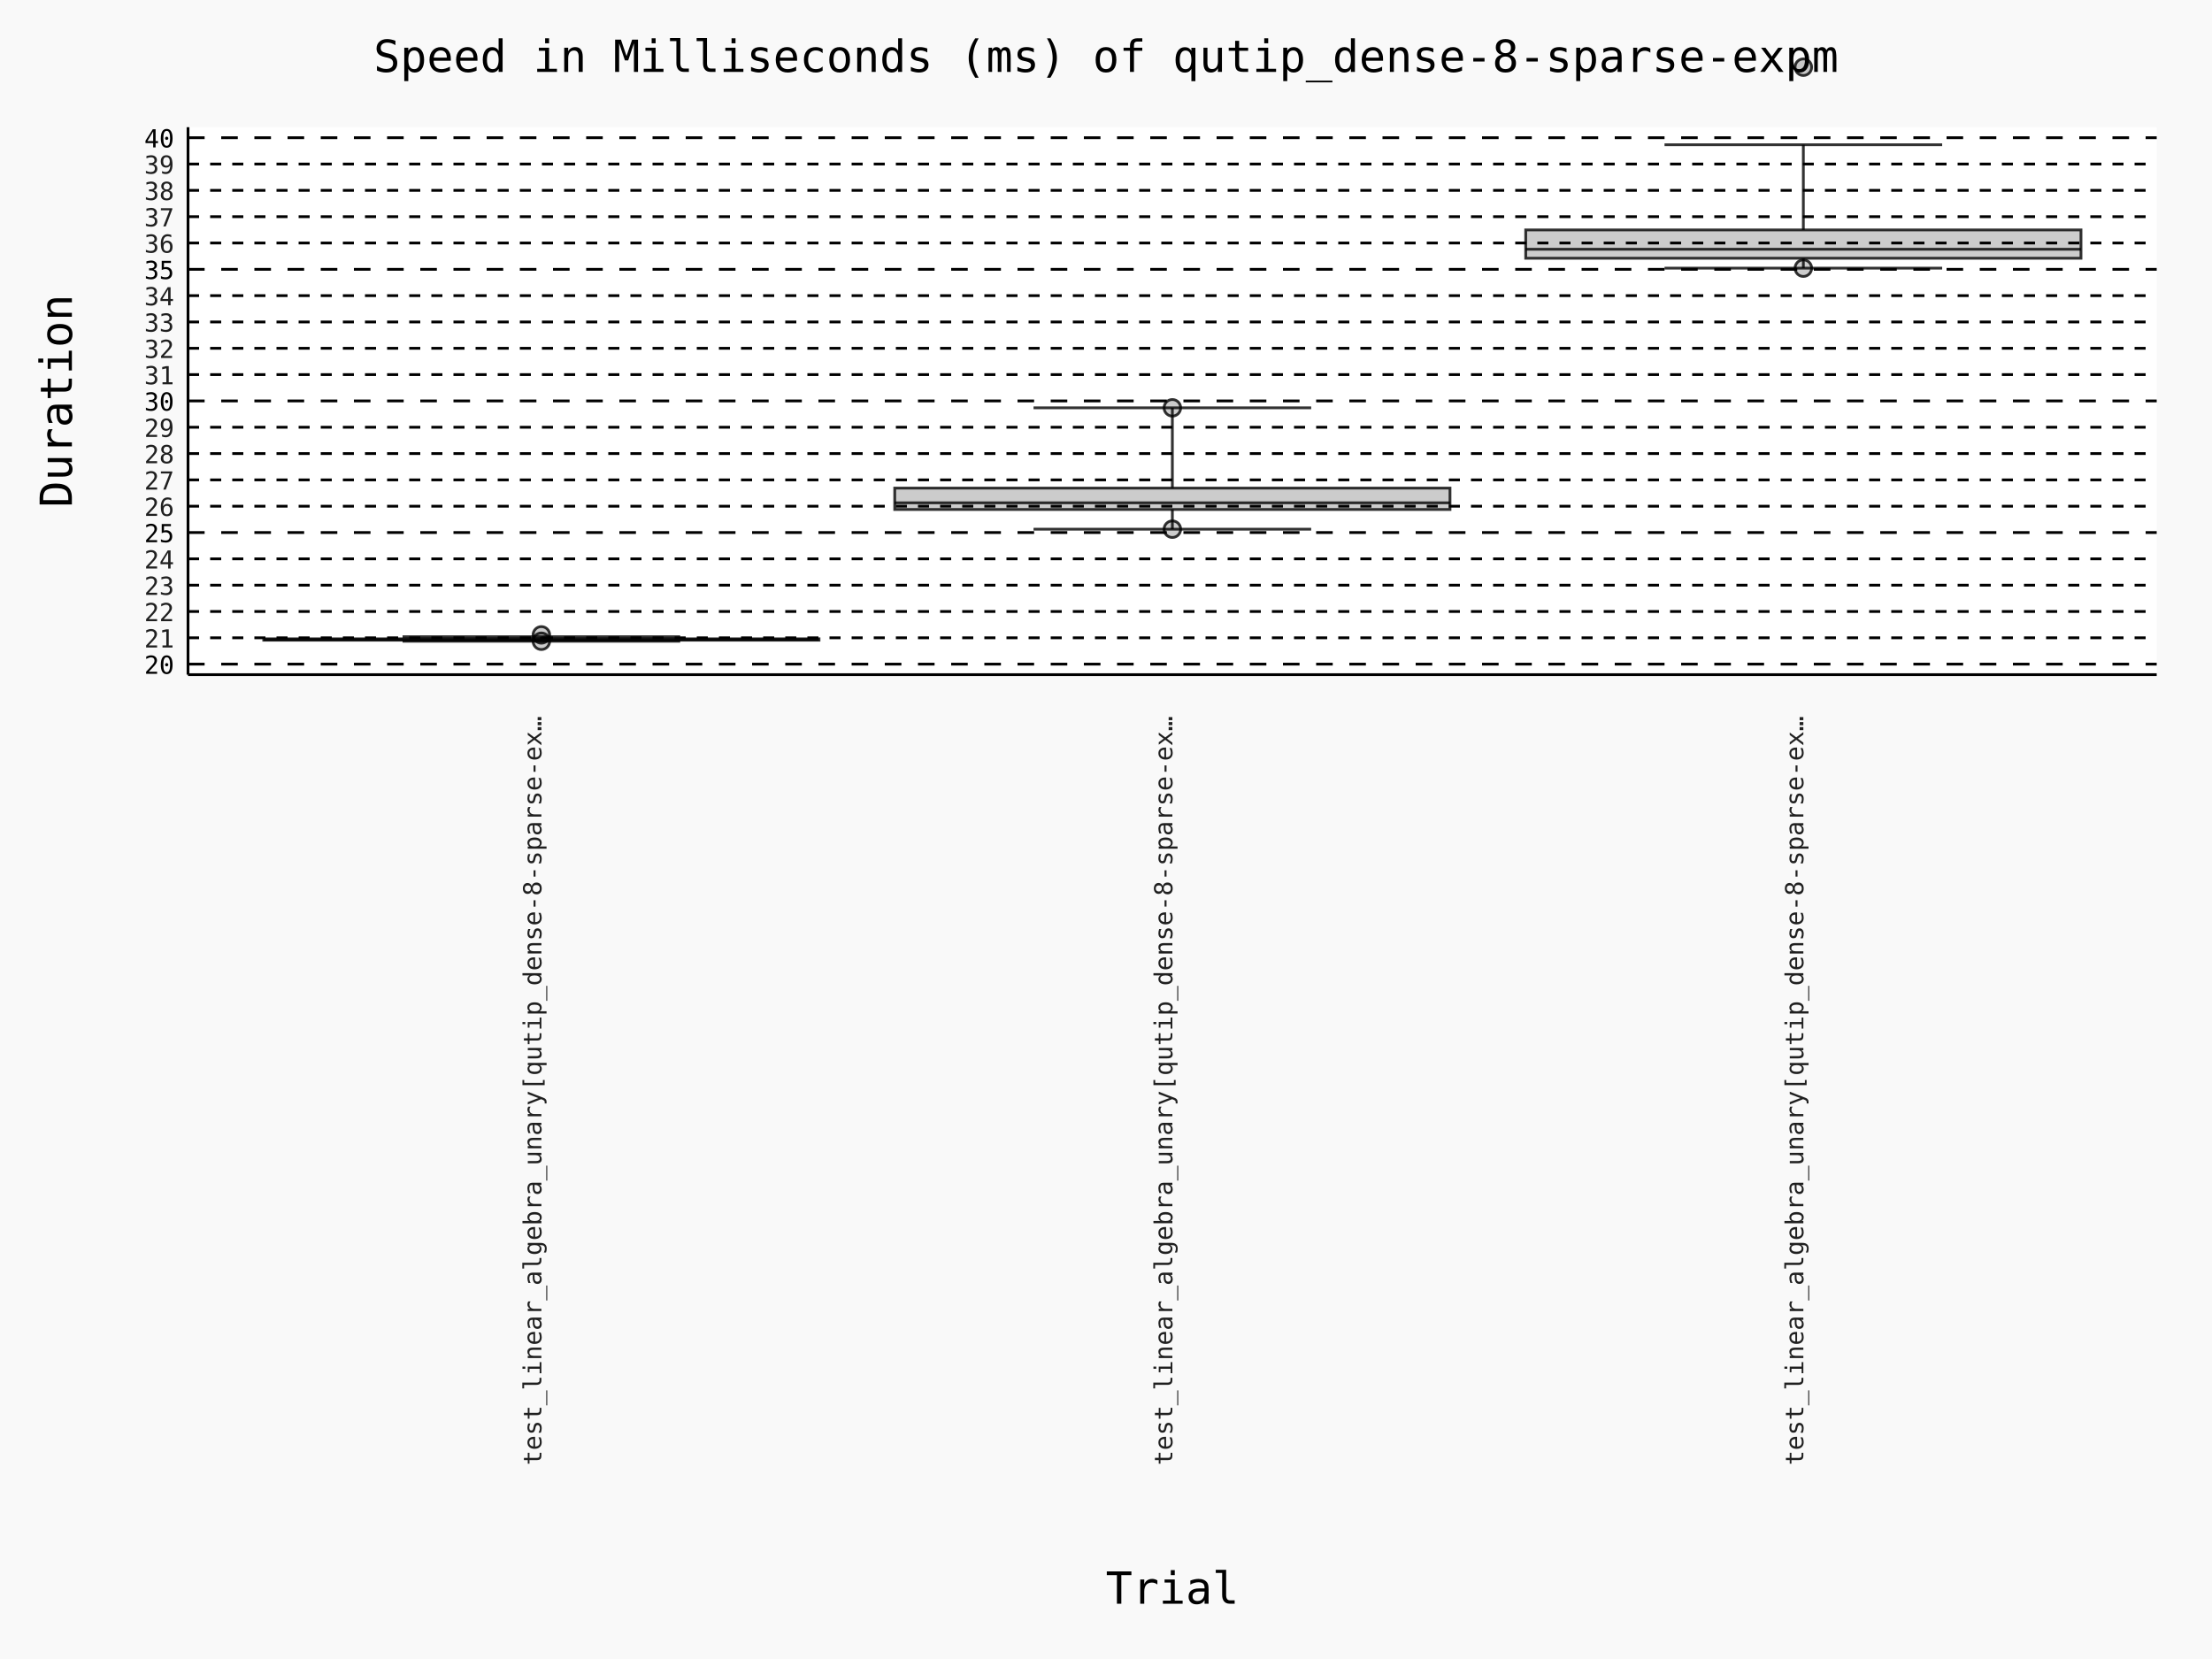
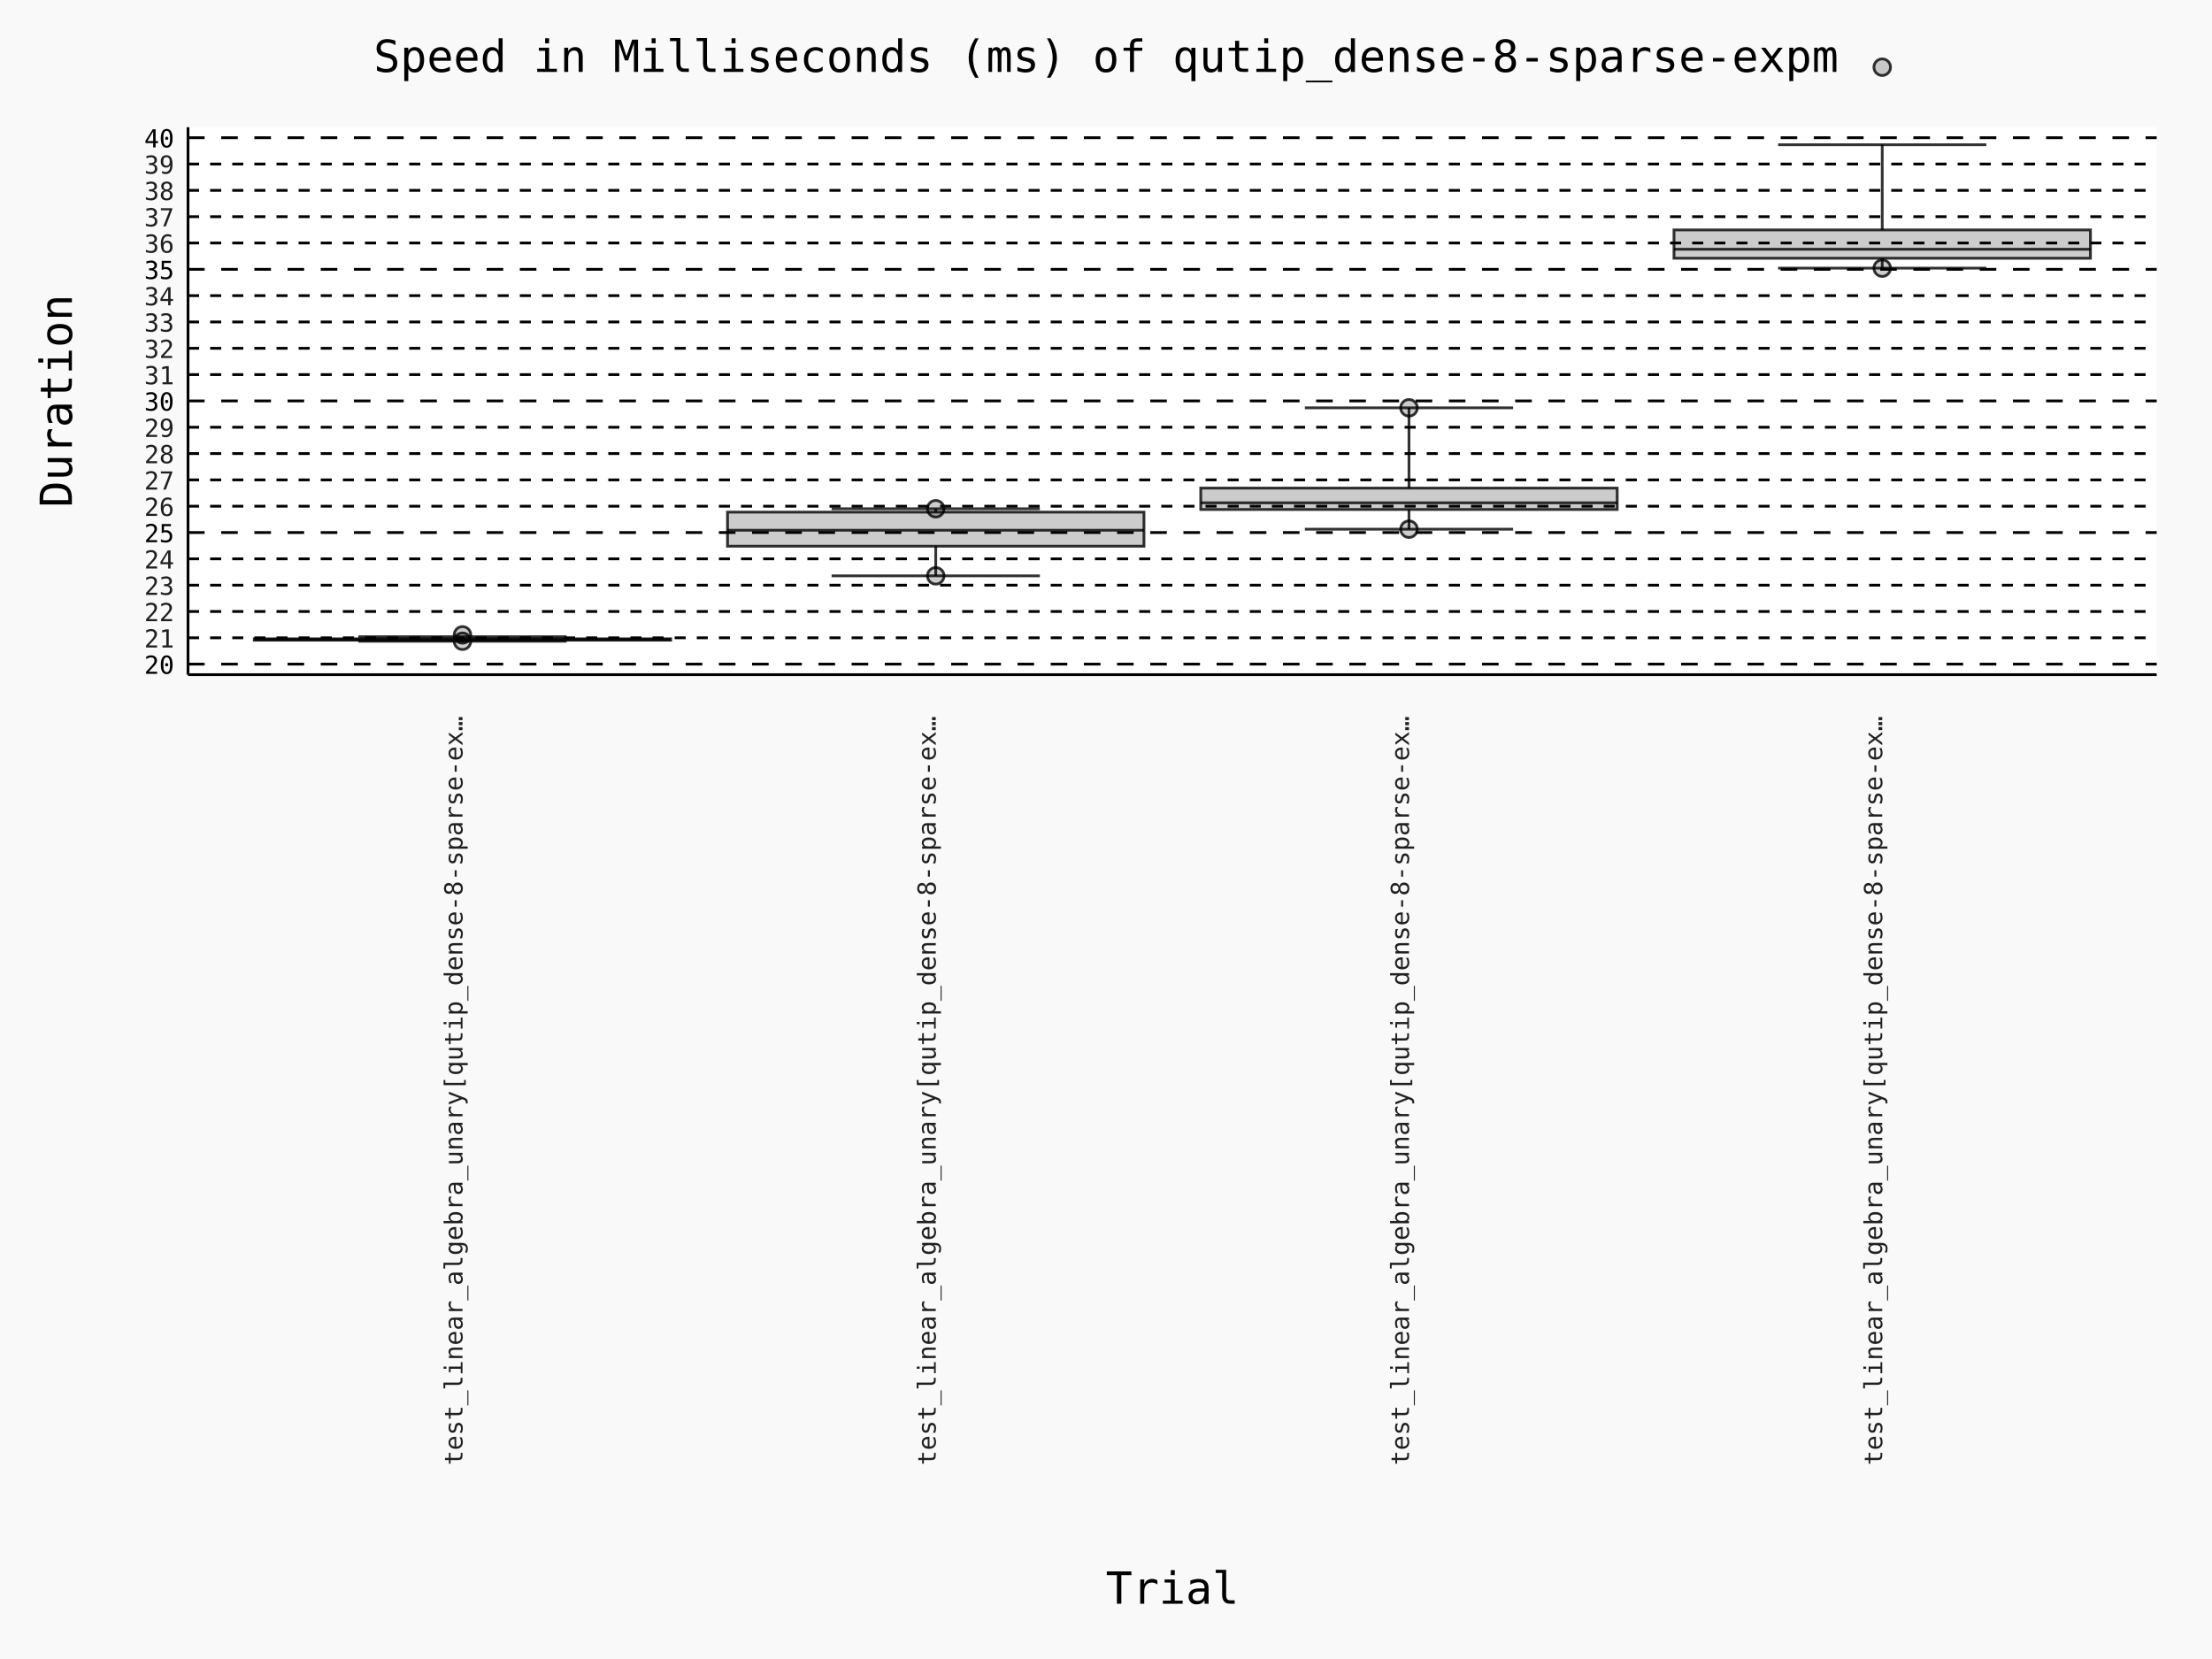
- <svg xmlns="http://www.w3.org/2000/svg" id="chart-cfdf5afb-b1bd-4469-acc5-02945a46747c" class="pygal-chart" viewBox="0 0 800 600">
+ <svg xmlns="http://www.w3.org/2000/svg" id="chart-8589fae9-07e4-477c-93f8-9438c7062b74" class="pygal-chart" viewBox="0 0 800 600">
  <defs>
-     <style type="text/css">#chart-cfdf5afb-b1bd-4469-acc5-02945a46747c{-webkit-user-select:none;-webkit-font-smoothing:antialiased;font-family:Consolas,"Deja Vu Sans Mono","Bitstream Vera Sans Mono","Courier New",monospace}#chart-cfdf5afb-b1bd-4469-acc5-02945a46747c .title{font-family:Consolas,"Deja Vu Sans Mono","Bitstream Vera Sans Mono","Courier New",monospace;font-size:16px}#chart-cfdf5afb-b1bd-4469-acc5-02945a46747c .legends .legend text{font-family:Consolas,"Deja Vu Sans Mono","Bitstream Vera Sans Mono","Courier New",monospace;font-size:14px}#chart-cfdf5afb-b1bd-4469-acc5-02945a46747c .axis text{font-family:Consolas,"Deja Vu Sans Mono","Bitstream Vera Sans Mono","Courier New",monospace;font-size:10px}#chart-cfdf5afb-b1bd-4469-acc5-02945a46747c .axis text.major{font-family:Consolas,"Deja Vu Sans Mono","Bitstream Vera Sans Mono","Courier New",monospace;font-size:10px}#chart-cfdf5afb-b1bd-4469-acc5-02945a46747c .text-overlay text.value{font-family:Consolas,"Deja Vu Sans Mono","Bitstream Vera Sans Mono","Courier New",monospace;font-size:16px}#chart-cfdf5afb-b1bd-4469-acc5-02945a46747c .text-overlay text.label{font-family:Consolas,"Deja Vu Sans Mono","Bitstream Vera Sans Mono","Courier New",monospace;font-size:10px}#chart-cfdf5afb-b1bd-4469-acc5-02945a46747c .tooltip{font-family:Consolas,"Deja Vu Sans Mono","Bitstream Vera Sans Mono","Courier New",monospace;font-size:14px}#chart-cfdf5afb-b1bd-4469-acc5-02945a46747c text.no_data{font-family:Consolas,"Deja Vu Sans Mono","Bitstream Vera Sans Mono","Courier New",monospace;font-size:64px}
- #chart-cfdf5afb-b1bd-4469-acc5-02945a46747c{background-color:rgba(249,249,249,1)}#chart-cfdf5afb-b1bd-4469-acc5-02945a46747c path,#chart-cfdf5afb-b1bd-4469-acc5-02945a46747c line,#chart-cfdf5afb-b1bd-4469-acc5-02945a46747c rect,#chart-cfdf5afb-b1bd-4469-acc5-02945a46747c circle{-webkit-transition:150ms;-moz-transition:150ms;transition:150ms}#chart-cfdf5afb-b1bd-4469-acc5-02945a46747c .graph &gt; .background{fill:rgba(249,249,249,1)}#chart-cfdf5afb-b1bd-4469-acc5-02945a46747c .plot &gt; .background{fill:rgba(255,255,255,1)}#chart-cfdf5afb-b1bd-4469-acc5-02945a46747c .graph{fill:rgba(0,0,0,.87)}#chart-cfdf5afb-b1bd-4469-acc5-02945a46747c text.no_data{fill:rgba(0,0,0,1)}#chart-cfdf5afb-b1bd-4469-acc5-02945a46747c .title{fill:rgba(0,0,0,1)}#chart-cfdf5afb-b1bd-4469-acc5-02945a46747c .legends .legend text{fill:rgba(0,0,0,.87)}#chart-cfdf5afb-b1bd-4469-acc5-02945a46747c .legends .legend:hover text{fill:rgba(0,0,0,1)}#chart-cfdf5afb-b1bd-4469-acc5-02945a46747c .axis .line{stroke:rgba(0,0,0,1)}#chart-cfdf5afb-b1bd-4469-acc5-02945a46747c .axis .guide.line{stroke:rgba(0,0,0,.54)}#chart-cfdf5afb-b1bd-4469-acc5-02945a46747c .axis .major.line{stroke:rgba(0,0,0,.87)}#chart-cfdf5afb-b1bd-4469-acc5-02945a46747c .axis text.major{fill:rgba(0,0,0,1)}#chart-cfdf5afb-b1bd-4469-acc5-02945a46747c .axis.y .guides:hover .guide.line,#chart-cfdf5afb-b1bd-4469-acc5-02945a46747c .line-graph .axis.x .guides:hover .guide.line,#chart-cfdf5afb-b1bd-4469-acc5-02945a46747c .stackedline-graph .axis.x .guides:hover .guide.line,#chart-cfdf5afb-b1bd-4469-acc5-02945a46747c .xy-graph .axis.x .guides:hover .guide.line{stroke:rgba(0,0,0,1)}#chart-cfdf5afb-b1bd-4469-acc5-02945a46747c .axis .guides:hover text{fill:rgba(0,0,0,1)}#chart-cfdf5afb-b1bd-4469-acc5-02945a46747c .reactive{fill-opacity:.7;stroke-opacity:.8;stroke-width:1}#chart-cfdf5afb-b1bd-4469-acc5-02945a46747c .ci{stroke:rgba(0,0,0,.87)}#chart-cfdf5afb-b1bd-4469-acc5-02945a46747c .reactive.active,#chart-cfdf5afb-b1bd-4469-acc5-02945a46747c .active .reactive{fill-opacity:.8;stroke-opacity:.9;stroke-width:4}#chart-cfdf5afb-b1bd-4469-acc5-02945a46747c .ci .reactive.active{stroke-width:1.5}#chart-cfdf5afb-b1bd-4469-acc5-02945a46747c .series text{fill:rgba(0,0,0,1)}#chart-cfdf5afb-b1bd-4469-acc5-02945a46747c .tooltip rect{fill:rgba(255,255,255,1);stroke:rgba(0,0,0,1);-webkit-transition:opacity 150ms;-moz-transition:opacity 150ms;transition:opacity 150ms}#chart-cfdf5afb-b1bd-4469-acc5-02945a46747c .tooltip .label{fill:rgba(0,0,0,.87)}#chart-cfdf5afb-b1bd-4469-acc5-02945a46747c .tooltip .label{fill:rgba(0,0,0,.87)}#chart-cfdf5afb-b1bd-4469-acc5-02945a46747c .tooltip .legend{font-size:.8em;fill:rgba(0,0,0,.54)}#chart-cfdf5afb-b1bd-4469-acc5-02945a46747c .tooltip .x_label{font-size:.6em;fill:rgba(0,0,0,1)}#chart-cfdf5afb-b1bd-4469-acc5-02945a46747c .tooltip .xlink{font-size:.5em;text-decoration:underline}#chart-cfdf5afb-b1bd-4469-acc5-02945a46747c .tooltip .value{font-size:1.5em}#chart-cfdf5afb-b1bd-4469-acc5-02945a46747c .bound{font-size:.5em}#chart-cfdf5afb-b1bd-4469-acc5-02945a46747c .max-value{font-size:.75em;fill:rgba(0,0,0,.54)}#chart-cfdf5afb-b1bd-4469-acc5-02945a46747c .map-element{fill:rgba(255,255,255,1);stroke:rgba(0,0,0,.54) !important}#chart-cfdf5afb-b1bd-4469-acc5-02945a46747c .map-element .reactive{fill-opacity:inherit;stroke-opacity:inherit}#chart-cfdf5afb-b1bd-4469-acc5-02945a46747c .color-0,#chart-cfdf5afb-b1bd-4469-acc5-02945a46747c .color-0 a:visited{stroke:#000000;fill:#000000}#chart-cfdf5afb-b1bd-4469-acc5-02945a46747c .color-1,#chart-cfdf5afb-b1bd-4469-acc5-02945a46747c .color-1 a:visited{stroke:#000000;fill:#000000}#chart-cfdf5afb-b1bd-4469-acc5-02945a46747c .color-2,#chart-cfdf5afb-b1bd-4469-acc5-02945a46747c .color-2 a:visited{stroke:#000000;fill:#000000}#chart-cfdf5afb-b1bd-4469-acc5-02945a46747c .text-overlay .color-0 text{fill:white}#chart-cfdf5afb-b1bd-4469-acc5-02945a46747c .text-overlay .color-1 text{fill:white}#chart-cfdf5afb-b1bd-4469-acc5-02945a46747c .text-overlay .color-2 text{fill:white}
- #chart-cfdf5afb-b1bd-4469-acc5-02945a46747c text.no_data{text-anchor:middle}#chart-cfdf5afb-b1bd-4469-acc5-02945a46747c .guide.line{fill:none}#chart-cfdf5afb-b1bd-4469-acc5-02945a46747c .centered{text-anchor:middle}#chart-cfdf5afb-b1bd-4469-acc5-02945a46747c .title{text-anchor:middle}#chart-cfdf5afb-b1bd-4469-acc5-02945a46747c .legends .legend text{fill-opacity:1}#chart-cfdf5afb-b1bd-4469-acc5-02945a46747c .axis.x text{text-anchor:middle}#chart-cfdf5afb-b1bd-4469-acc5-02945a46747c .axis.x:not(.web) text[transform]{text-anchor:start}#chart-cfdf5afb-b1bd-4469-acc5-02945a46747c .axis.x:not(.web) text[transform].backwards{text-anchor:end}#chart-cfdf5afb-b1bd-4469-acc5-02945a46747c .axis.y text{text-anchor:end}#chart-cfdf5afb-b1bd-4469-acc5-02945a46747c .axis.y text[transform].backwards{text-anchor:start}#chart-cfdf5afb-b1bd-4469-acc5-02945a46747c .axis.y2 text{text-anchor:start}#chart-cfdf5afb-b1bd-4469-acc5-02945a46747c .axis.y2 text[transform].backwards{text-anchor:end}#chart-cfdf5afb-b1bd-4469-acc5-02945a46747c .axis .guide.line{stroke-dasharray:4,4;stroke:black}#chart-cfdf5afb-b1bd-4469-acc5-02945a46747c .axis .major.guide.line{stroke-dasharray:6,6;stroke:black}#chart-cfdf5afb-b1bd-4469-acc5-02945a46747c .horizontal .axis.y .guide.line,#chart-cfdf5afb-b1bd-4469-acc5-02945a46747c .horizontal .axis.y2 .guide.line,#chart-cfdf5afb-b1bd-4469-acc5-02945a46747c .vertical .axis.x .guide.line{opacity:0}#chart-cfdf5afb-b1bd-4469-acc5-02945a46747c .horizontal .axis.always_show .guide.line,#chart-cfdf5afb-b1bd-4469-acc5-02945a46747c .vertical .axis.always_show .guide.line{opacity:1 !important}#chart-cfdf5afb-b1bd-4469-acc5-02945a46747c .axis.y .guides:hover .guide.line,#chart-cfdf5afb-b1bd-4469-acc5-02945a46747c .axis.y2 .guides:hover .guide.line,#chart-cfdf5afb-b1bd-4469-acc5-02945a46747c .axis.x .guides:hover .guide.line{opacity:1}#chart-cfdf5afb-b1bd-4469-acc5-02945a46747c .axis .guides:hover text{opacity:1}#chart-cfdf5afb-b1bd-4469-acc5-02945a46747c .nofill{fill:none}#chart-cfdf5afb-b1bd-4469-acc5-02945a46747c .subtle-fill{fill-opacity:.2}#chart-cfdf5afb-b1bd-4469-acc5-02945a46747c .dot{stroke-width:1px;fill-opacity:1;stroke-opacity:1}#chart-cfdf5afb-b1bd-4469-acc5-02945a46747c .dot.active{stroke-width:5px}#chart-cfdf5afb-b1bd-4469-acc5-02945a46747c .dot.negative{fill:transparent}#chart-cfdf5afb-b1bd-4469-acc5-02945a46747c text,#chart-cfdf5afb-b1bd-4469-acc5-02945a46747c tspan{stroke:none !important}#chart-cfdf5afb-b1bd-4469-acc5-02945a46747c .series text.active{opacity:1}#chart-cfdf5afb-b1bd-4469-acc5-02945a46747c .tooltip rect{fill-opacity:.95;stroke-width:.5}#chart-cfdf5afb-b1bd-4469-acc5-02945a46747c .tooltip text{fill-opacity:1}#chart-cfdf5afb-b1bd-4469-acc5-02945a46747c .showable{visibility:hidden}#chart-cfdf5afb-b1bd-4469-acc5-02945a46747c .showable.shown{visibility:visible}#chart-cfdf5afb-b1bd-4469-acc5-02945a46747c .gauge-background{fill:rgba(229,229,229,1);stroke:none}#chart-cfdf5afb-b1bd-4469-acc5-02945a46747c .bg-lines{stroke:rgba(249,249,249,1);stroke-width:2px}
+     <style type="text/css">#chart-8589fae9-07e4-477c-93f8-9438c7062b74{-webkit-user-select:none;-webkit-font-smoothing:antialiased;font-family:Consolas,"Deja Vu Sans Mono","Bitstream Vera Sans Mono","Courier New",monospace}#chart-8589fae9-07e4-477c-93f8-9438c7062b74 .title{font-family:Consolas,"Deja Vu Sans Mono","Bitstream Vera Sans Mono","Courier New",monospace;font-size:16px}#chart-8589fae9-07e4-477c-93f8-9438c7062b74 .legends .legend text{font-family:Consolas,"Deja Vu Sans Mono","Bitstream Vera Sans Mono","Courier New",monospace;font-size:14px}#chart-8589fae9-07e4-477c-93f8-9438c7062b74 .axis text{font-family:Consolas,"Deja Vu Sans Mono","Bitstream Vera Sans Mono","Courier New",monospace;font-size:10px}#chart-8589fae9-07e4-477c-93f8-9438c7062b74 .axis text.major{font-family:Consolas,"Deja Vu Sans Mono","Bitstream Vera Sans Mono","Courier New",monospace;font-size:10px}#chart-8589fae9-07e4-477c-93f8-9438c7062b74 .text-overlay text.value{font-family:Consolas,"Deja Vu Sans Mono","Bitstream Vera Sans Mono","Courier New",monospace;font-size:16px}#chart-8589fae9-07e4-477c-93f8-9438c7062b74 .text-overlay text.label{font-family:Consolas,"Deja Vu Sans Mono","Bitstream Vera Sans Mono","Courier New",monospace;font-size:10px}#chart-8589fae9-07e4-477c-93f8-9438c7062b74 .tooltip{font-family:Consolas,"Deja Vu Sans Mono","Bitstream Vera Sans Mono","Courier New",monospace;font-size:14px}#chart-8589fae9-07e4-477c-93f8-9438c7062b74 text.no_data{font-family:Consolas,"Deja Vu Sans Mono","Bitstream Vera Sans Mono","Courier New",monospace;font-size:64px}
+ #chart-8589fae9-07e4-477c-93f8-9438c7062b74{background-color:rgba(249,249,249,1)}#chart-8589fae9-07e4-477c-93f8-9438c7062b74 path,#chart-8589fae9-07e4-477c-93f8-9438c7062b74 line,#chart-8589fae9-07e4-477c-93f8-9438c7062b74 rect,#chart-8589fae9-07e4-477c-93f8-9438c7062b74 circle{-webkit-transition:150ms;-moz-transition:150ms;transition:150ms}#chart-8589fae9-07e4-477c-93f8-9438c7062b74 .graph &gt; .background{fill:rgba(249,249,249,1)}#chart-8589fae9-07e4-477c-93f8-9438c7062b74 .plot &gt; .background{fill:rgba(255,255,255,1)}#chart-8589fae9-07e4-477c-93f8-9438c7062b74 .graph{fill:rgba(0,0,0,.87)}#chart-8589fae9-07e4-477c-93f8-9438c7062b74 text.no_data{fill:rgba(0,0,0,1)}#chart-8589fae9-07e4-477c-93f8-9438c7062b74 .title{fill:rgba(0,0,0,1)}#chart-8589fae9-07e4-477c-93f8-9438c7062b74 .legends .legend text{fill:rgba(0,0,0,.87)}#chart-8589fae9-07e4-477c-93f8-9438c7062b74 .legends .legend:hover text{fill:rgba(0,0,0,1)}#chart-8589fae9-07e4-477c-93f8-9438c7062b74 .axis .line{stroke:rgba(0,0,0,1)}#chart-8589fae9-07e4-477c-93f8-9438c7062b74 .axis .guide.line{stroke:rgba(0,0,0,.54)}#chart-8589fae9-07e4-477c-93f8-9438c7062b74 .axis .major.line{stroke:rgba(0,0,0,.87)}#chart-8589fae9-07e4-477c-93f8-9438c7062b74 .axis text.major{fill:rgba(0,0,0,1)}#chart-8589fae9-07e4-477c-93f8-9438c7062b74 .axis.y .guides:hover .guide.line,#chart-8589fae9-07e4-477c-93f8-9438c7062b74 .line-graph .axis.x .guides:hover .guide.line,#chart-8589fae9-07e4-477c-93f8-9438c7062b74 .stackedline-graph .axis.x .guides:hover .guide.line,#chart-8589fae9-07e4-477c-93f8-9438c7062b74 .xy-graph .axis.x .guides:hover .guide.line{stroke:rgba(0,0,0,1)}#chart-8589fae9-07e4-477c-93f8-9438c7062b74 .axis .guides:hover text{fill:rgba(0,0,0,1)}#chart-8589fae9-07e4-477c-93f8-9438c7062b74 .reactive{fill-opacity:.7;stroke-opacity:.8;stroke-width:1}#chart-8589fae9-07e4-477c-93f8-9438c7062b74 .ci{stroke:rgba(0,0,0,.87)}#chart-8589fae9-07e4-477c-93f8-9438c7062b74 .reactive.active,#chart-8589fae9-07e4-477c-93f8-9438c7062b74 .active .reactive{fill-opacity:.8;stroke-opacity:.9;stroke-width:4}#chart-8589fae9-07e4-477c-93f8-9438c7062b74 .ci .reactive.active{stroke-width:1.5}#chart-8589fae9-07e4-477c-93f8-9438c7062b74 .series text{fill:rgba(0,0,0,1)}#chart-8589fae9-07e4-477c-93f8-9438c7062b74 .tooltip rect{fill:rgba(255,255,255,1);stroke:rgba(0,0,0,1);-webkit-transition:opacity 150ms;-moz-transition:opacity 150ms;transition:opacity 150ms}#chart-8589fae9-07e4-477c-93f8-9438c7062b74 .tooltip .label{fill:rgba(0,0,0,.87)}#chart-8589fae9-07e4-477c-93f8-9438c7062b74 .tooltip .label{fill:rgba(0,0,0,.87)}#chart-8589fae9-07e4-477c-93f8-9438c7062b74 .tooltip .legend{font-size:.8em;fill:rgba(0,0,0,.54)}#chart-8589fae9-07e4-477c-93f8-9438c7062b74 .tooltip .x_label{font-size:.6em;fill:rgba(0,0,0,1)}#chart-8589fae9-07e4-477c-93f8-9438c7062b74 .tooltip .xlink{font-size:.5em;text-decoration:underline}#chart-8589fae9-07e4-477c-93f8-9438c7062b74 .tooltip .value{font-size:1.5em}#chart-8589fae9-07e4-477c-93f8-9438c7062b74 .bound{font-size:.5em}#chart-8589fae9-07e4-477c-93f8-9438c7062b74 .max-value{font-size:.75em;fill:rgba(0,0,0,.54)}#chart-8589fae9-07e4-477c-93f8-9438c7062b74 .map-element{fill:rgba(255,255,255,1);stroke:rgba(0,0,0,.54) !important}#chart-8589fae9-07e4-477c-93f8-9438c7062b74 .map-element .reactive{fill-opacity:inherit;stroke-opacity:inherit}#chart-8589fae9-07e4-477c-93f8-9438c7062b74 .color-0,#chart-8589fae9-07e4-477c-93f8-9438c7062b74 .color-0 a:visited{stroke:#000000;fill:#000000}#chart-8589fae9-07e4-477c-93f8-9438c7062b74 .color-1,#chart-8589fae9-07e4-477c-93f8-9438c7062b74 .color-1 a:visited{stroke:#000000;fill:#000000}#chart-8589fae9-07e4-477c-93f8-9438c7062b74 .color-2,#chart-8589fae9-07e4-477c-93f8-9438c7062b74 .color-2 a:visited{stroke:#000000;fill:#000000}#chart-8589fae9-07e4-477c-93f8-9438c7062b74 .color-3,#chart-8589fae9-07e4-477c-93f8-9438c7062b74 .color-3 a:visited{stroke:#000000;fill:#000000}#chart-8589fae9-07e4-477c-93f8-9438c7062b74 .text-overlay .color-0 text{fill:white}#chart-8589fae9-07e4-477c-93f8-9438c7062b74 .text-overlay .color-1 text{fill:white}#chart-8589fae9-07e4-477c-93f8-9438c7062b74 .text-overlay .color-2 text{fill:white}#chart-8589fae9-07e4-477c-93f8-9438c7062b74 .text-overlay .color-3 text{fill:white}
+ #chart-8589fae9-07e4-477c-93f8-9438c7062b74 text.no_data{text-anchor:middle}#chart-8589fae9-07e4-477c-93f8-9438c7062b74 .guide.line{fill:none}#chart-8589fae9-07e4-477c-93f8-9438c7062b74 .centered{text-anchor:middle}#chart-8589fae9-07e4-477c-93f8-9438c7062b74 .title{text-anchor:middle}#chart-8589fae9-07e4-477c-93f8-9438c7062b74 .legends .legend text{fill-opacity:1}#chart-8589fae9-07e4-477c-93f8-9438c7062b74 .axis.x text{text-anchor:middle}#chart-8589fae9-07e4-477c-93f8-9438c7062b74 .axis.x:not(.web) text[transform]{text-anchor:start}#chart-8589fae9-07e4-477c-93f8-9438c7062b74 .axis.x:not(.web) text[transform].backwards{text-anchor:end}#chart-8589fae9-07e4-477c-93f8-9438c7062b74 .axis.y text{text-anchor:end}#chart-8589fae9-07e4-477c-93f8-9438c7062b74 .axis.y text[transform].backwards{text-anchor:start}#chart-8589fae9-07e4-477c-93f8-9438c7062b74 .axis.y2 text{text-anchor:start}#chart-8589fae9-07e4-477c-93f8-9438c7062b74 .axis.y2 text[transform].backwards{text-anchor:end}#chart-8589fae9-07e4-477c-93f8-9438c7062b74 .axis .guide.line{stroke-dasharray:4,4;stroke:black}#chart-8589fae9-07e4-477c-93f8-9438c7062b74 .axis .major.guide.line{stroke-dasharray:6,6;stroke:black}#chart-8589fae9-07e4-477c-93f8-9438c7062b74 .horizontal .axis.y .guide.line,#chart-8589fae9-07e4-477c-93f8-9438c7062b74 .horizontal .axis.y2 .guide.line,#chart-8589fae9-07e4-477c-93f8-9438c7062b74 .vertical .axis.x .guide.line{opacity:0}#chart-8589fae9-07e4-477c-93f8-9438c7062b74 .horizontal .axis.always_show .guide.line,#chart-8589fae9-07e4-477c-93f8-9438c7062b74 .vertical .axis.always_show .guide.line{opacity:1 !important}#chart-8589fae9-07e4-477c-93f8-9438c7062b74 .axis.y .guides:hover .guide.line,#chart-8589fae9-07e4-477c-93f8-9438c7062b74 .axis.y2 .guides:hover .guide.line,#chart-8589fae9-07e4-477c-93f8-9438c7062b74 .axis.x .guides:hover .guide.line{opacity:1}#chart-8589fae9-07e4-477c-93f8-9438c7062b74 .axis .guides:hover text{opacity:1}#chart-8589fae9-07e4-477c-93f8-9438c7062b74 .nofill{fill:none}#chart-8589fae9-07e4-477c-93f8-9438c7062b74 .subtle-fill{fill-opacity:.2}#chart-8589fae9-07e4-477c-93f8-9438c7062b74 .dot{stroke-width:1px;fill-opacity:1;stroke-opacity:1}#chart-8589fae9-07e4-477c-93f8-9438c7062b74 .dot.active{stroke-width:5px}#chart-8589fae9-07e4-477c-93f8-9438c7062b74 .dot.negative{fill:transparent}#chart-8589fae9-07e4-477c-93f8-9438c7062b74 text,#chart-8589fae9-07e4-477c-93f8-9438c7062b74 tspan{stroke:none !important}#chart-8589fae9-07e4-477c-93f8-9438c7062b74 .series text.active{opacity:1}#chart-8589fae9-07e4-477c-93f8-9438c7062b74 .tooltip rect{fill-opacity:.95;stroke-width:.5}#chart-8589fae9-07e4-477c-93f8-9438c7062b74 .tooltip text{fill-opacity:1}#chart-8589fae9-07e4-477c-93f8-9438c7062b74 .showable{visibility:hidden}#chart-8589fae9-07e4-477c-93f8-9438c7062b74 .showable.shown{visibility:visible}#chart-8589fae9-07e4-477c-93f8-9438c7062b74 .gauge-background{fill:rgba(229,229,229,1);stroke:none}#chart-8589fae9-07e4-477c-93f8-9438c7062b74 .bg-lines{stroke:rgba(249,249,249,1);stroke-width:2px}
.tooltip .value{font-size:1em !important}.axis text{font-size:9px !important}</style>
  </defs>
  <g class="graph custombox-graph vertical">
    <rect x="0" y="0" width="800" height="600" class="background" />
    <g transform="translate(68, 46)" class="plot">
      <rect x="0" y="0" width="712.0" height="198.0" class="background" />
      <g class="axis y always_show">
        <path d="M0 198 h712" class="line" />
        <g class="guides">
          <path d="M0 194.192 h712" class="major guide line" />
          <text x="-5" y="197.692" class="major">20</text>
        </g>
        <g class="guides">
          <path d="M0 184.673 h712" class="guide line" />
          <text x="-5" y="188.173" class="">21</text>
        </g>
        <g class="guides">
          <path d="M0 175.154 h712" class="guide line" />
          <text x="-5" y="178.654" class="">22</text>
        </g>
        <g class="guides">
          <path d="M0 165.635 h712" class="guide line" />
          <text x="-5" y="169.135" class="">23</text>
        </g>
        <g class="guides">
          <path d="M0 156.115 h712" class="guide line" />
          <text x="-5" y="159.615" class="">24</text>
        </g>
        <g class="guides">
          <path d="M0 146.596 h712" class="major guide line" />
          <text x="-5" y="150.096" class="major">25</text>
        </g>
        <g class="guides">
          <path d="M0 137.077 h712" class="guide line" />
          <text x="-5" y="140.577" class="">26</text>
        </g>
        <g class="guides">
          <path d="M0 127.558 h712" class="guide line" />
          <text x="-5" y="131.058" class="">27</text>
        </g>
        <g class="guides">
          <path d="M0 118.038 h712" class="guide line" />
          <text x="-5" y="121.538" class="">28</text>
        </g>
        <g class="guides">
          <path d="M0 108.519 h712" class="guide line" />
          <text x="-5" y="112.019" class="">29</text>
        </g>
        <g class="guides">
          <path d="M0 99 h712" class="major guide line" />
          <text x="-5" y="102.5" class="major">30</text>
        </g>
        <g class="guides">
          <path d="M0 89.481 h712" class="guide line" />
          <text x="-5" y="92.981" class="">31</text>
        </g>
        <g class="guides">
          <path d="M0 79.962 h712" class="guide line" />
          <text x="-5" y="83.462" class="">32</text>
        </g>
        <g class="guides">
          <path d="M0 70.442 h712" class="guide line" />
          <text x="-5" y="73.942" class="">33</text>
        </g>
        <g class="guides">
          <path d="M0 60.923 h712" class="guide line" />
          <text x="-5" y="64.423" class="">34</text>
        </g>
        <g class="guides">
          <path d="M0 51.404 h712" class="major guide line" />
          <text x="-5" y="54.904" class="major">35</text>
        </g>
        <g class="guides">
          <path d="M0 41.885 h712" class="guide line" />
          <text x="-5" y="45.385" class="">36</text>
        </g>
        <g class="guides">
          <path d="M0 32.365 h712" class="guide line" />
          <text x="-5" y="35.865" class="">37</text>
        </g>
        <g class="guides">
          <path d="M0 22.846 h712" class="guide line" />
          <text x="-5" y="26.346" class="">38</text>
        </g>
        <g class="guides">
          <path d="M0 13.327 h712" class="guide line" />
          <text x="-5" y="16.827" class="">39</text>
        </g>
        <g class="guides">
          <path d="M0 3.808 h712" class="major guide line" />
          <text x="-5" y="7.308" class="major">40</text>
        </g>
      </g>
      <g class="axis x">
        <path d="M0 0 v198" class="line" />
        <g class="guides">
-           <path d="M127.795 0 v198" class="guide line" />
-           <text x="127.795" y="213.0" class="backwards" transform="rotate(270 127.7949 213)">test_linear_algebra_unary[qutip_dense-8-sparse-ex…</text>
+           <path d="M99.269 0 v198" class="guide line" />
+           <text x="99.269" y="213.0" class="backwards" transform="rotate(270 99.26923 213)">test_linear_algebra_unary[qutip_dense-8-sparse-ex…</text>
        </g>
        <g class="guides">
-           <path d="M356 0 v198" class="guide line" />
-           <text x="356.0" y="213.0" class="backwards" transform="rotate(270 356 213)">test_linear_algebra_unary[qutip_dense-8-sparse-ex…</text>
+           <path d="M270.423 0 v198" class="guide line" />
+           <text x="270.423" y="213.0" class="backwards" transform="rotate(270 270.4231 213)">test_linear_algebra_unary[qutip_dense-8-sparse-ex…</text>
        </g>
        <g class="guides">
-           <path d="M584.205 0 v198" class="guide line" />
-           <text x="584.205" y="213.0" class="backwards" transform="rotate(270 584.2051 213)">test_linear_algebra_unary[qutip_dense-8-sparse-ex…</text>
+           <path d="M441.577 0 v198" class="guide line" />
+           <text x="441.577" y="213.0" class="backwards" transform="rotate(270 441.5769 213)">test_linear_algebra_unary[qutip_dense-8-sparse-ex…</text>
+         </g>
+         <g class="guides">
+           <path d="M612.731 0 v198" class="guide line" />
+           <text x="612.731" y="213.0" class="backwards" transform="rotate(270 612.7308 213)">test_linear_algebra_unary[qutip_dense-8-sparse-ex…</text>
        </g>
      </g>
      <g class="series serie-0 color-0">
        <g class="boxes">
          <g class="box">
-             <path stroke-width="3" d="M77.59 185.913 L178 185.913" class="reactive tooltip-trigger" />
-             <path stroke-width="3" d="M27.385 185.291 L228.205 185.291" class="reactive tooltip-trigger" />
-             <path stroke-width="3" d="M77.59 184.274 L178 184.274" class="reactive tooltip-trigger" />
-             <path stroke-width="2" d="M127.795 185.913 L127.795 185.53" class="reactive tooltip-trigger" />
-             <path stroke-width="2" d="M127.795 184.274 L127.795 185.034" class="reactive tooltip-trigger" />
-             <rect x="27.385" y="185.034" height="0.496" width="200.821" class="subtle-fill reactive tooltip-trigger" />
-             <circle cx="127.795" cy="185.913" r="3" class="subtle-fill reactive tooltip-trigger" />
-             <circle cx="127.795" cy="183.616" r="3" class="subtle-fill reactive tooltip-trigger" />
+             <path stroke-width="3" d="M61.615 185.913 L136.923 185.913" class="reactive tooltip-trigger" />
+             <path stroke-width="3" d="M23.962 185.291 L174.577 185.291" class="reactive tooltip-trigger" />
+             <path stroke-width="3" d="M61.615 184.274 L136.923 184.274" class="reactive tooltip-trigger" />
+             <path stroke-width="2" d="M99.269 185.913 L99.269 185.53" class="reactive tooltip-trigger" />
+             <path stroke-width="2" d="M99.269 184.274 L99.269 185.034" class="reactive tooltip-trigger" />
+             <rect x="23.962" y="185.034" height="0.496" width="150.615" class="subtle-fill reactive tooltip-trigger" />
+             <circle cx="99.269" cy="185.913" r="3" class="subtle-fill reactive tooltip-trigger" />
+             <circle cx="99.269" cy="183.616" r="3" class="subtle-fill reactive tooltip-trigger" />
          </g>
        </g>
      </g>
      <g class="series serie-1 color-1">
        <g class="boxes">
          <g class="box">
-             <path stroke-width="3" d="M305.795 145.387 L406.205 145.387" class="reactive tooltip-trigger" />
-             <path stroke-width="3" d="M255.59 135.849 L456.41 135.849" class="reactive tooltip-trigger" />
-             <path stroke-width="3" d="M305.795 101.494 L406.205 101.494" class="reactive tooltip-trigger" />
-             <path stroke-width="2" d="M356 145.387 L356 138.269" class="reactive tooltip-trigger" />
-             <path stroke-width="2" d="M356 101.494 L356 130.526" class="reactive tooltip-trigger" />
-             <rect x="255.59" y="130.526" height="7.744" width="200.821" class="subtle-fill reactive tooltip-trigger" />
-             <circle cx="356" cy="145.387" r="3" class="subtle-fill reactive tooltip-trigger" />
-             <circle cx="356" cy="101.494" r="3" class="subtle-fill reactive tooltip-trigger" />
+             <path stroke-width="3" d="M232.769 162.261 L308.077 162.261" class="reactive tooltip-trigger" />
+             <path stroke-width="3" d="M195.115 145.766 L345.731 145.766" class="reactive tooltip-trigger" />
+             <path stroke-width="3" d="M232.769 137.996 L308.077 137.996" class="reactive tooltip-trigger" />
+             <path stroke-width="2" d="M270.423 162.261 L270.423 151.544" class="reactive tooltip-trigger" />
+             <path stroke-width="2" d="M270.423 137.996 L270.423 139.223" class="reactive tooltip-trigger" />
+             <rect x="195.115" y="139.223" height="12.321" width="150.615" class="subtle-fill reactive tooltip-trigger" />
+             <circle cx="270.423" cy="162.261" r="3" class="subtle-fill reactive tooltip-trigger" />
+             <circle cx="270.423" cy="137.996" r="3" class="subtle-fill reactive tooltip-trigger" />
          </g>
        </g>
      </g>
      <g class="series serie-2 color-2">
        <g class="boxes">
          <g class="box">
-             <path stroke-width="3" d="M534 50.977 L634.41 50.977" class="reactive tooltip-trigger" />
-             <path stroke-width="3" d="M483.795 44.147 L684.615 44.147" class="reactive tooltip-trigger" />
-             <path stroke-width="3" d="M534 6.35 L634.41 6.35" class="reactive tooltip-trigger" />
-             <path stroke-width="2" d="M584.205 50.977 L584.205 47.398" class="reactive tooltip-trigger" />
-             <path stroke-width="2" d="M584.205 6.35 L584.205 37.155" class="reactive tooltip-trigger" />
-             <rect x="483.795" y="37.155" height="10.243" width="200.821" class="subtle-fill reactive tooltip-trigger" />
-             <circle cx="584.205" cy="50.977" r="3" class="subtle-fill reactive tooltip-trigger" />
-             <circle cx="584.205" cy="-21.701" r="3" class="subtle-fill reactive tooltip-trigger" />
+             <path stroke-width="3" d="M403.923 145.387 L479.231 145.387" class="reactive tooltip-trigger" />
+             <path stroke-width="3" d="M366.269 135.849 L516.885 135.849" class="reactive tooltip-trigger" />
+             <path stroke-width="3" d="M403.923 101.494 L479.231 101.494" class="reactive tooltip-trigger" />
+             <path stroke-width="2" d="M441.577 145.387 L441.577 138.269" class="reactive tooltip-trigger" />
+             <path stroke-width="2" d="M441.577 101.494 L441.577 130.526" class="reactive tooltip-trigger" />
+             <rect x="366.269" y="130.526" height="7.744" width="150.615" class="subtle-fill reactive tooltip-trigger" />
+             <circle cx="441.577" cy="145.387" r="3" class="subtle-fill reactive tooltip-trigger" />
+             <circle cx="441.577" cy="101.494" r="3" class="subtle-fill reactive tooltip-trigger" />
+           </g>
+         </g>
+       </g>
+       <g class="series serie-3 color-3">
+         <g class="boxes">
+           <g class="box">
+             <path stroke-width="3" d="M575.077 50.977 L650.385 50.977" class="reactive tooltip-trigger" />
+             <path stroke-width="3" d="M537.423 44.147 L688.038 44.147" class="reactive tooltip-trigger" />
+             <path stroke-width="3" d="M575.077 6.35 L650.385 6.35" class="reactive tooltip-trigger" />
+             <path stroke-width="2" d="M612.731 50.977 L612.731 47.398" class="reactive tooltip-trigger" />
+             <path stroke-width="2" d="M612.731 6.35 L612.731 37.155" class="reactive tooltip-trigger" />
+             <rect x="537.423" y="37.155" height="10.243" width="150.615" class="subtle-fill reactive tooltip-trigger" />
+             <circle cx="612.731" cy="50.977" r="3" class="subtle-fill reactive tooltip-trigger" />
+             <circle cx="612.731" cy="-21.701" r="3" class="subtle-fill reactive tooltip-trigger" />
          </g>
        </g>
      </g>
    </g>
    <g class="titles">
      <text x="400.0" y="26" class="title plot_title">Speed in Milliseconds (ms) of qutip_dense-8-sparse-expm</text>
      <text x="424.0" y="580.0" class="title">Trial</text>
      <text x="0" y="171.0" class="title" transform="rotate(-90 0 145)">Duration</text>
    </g>
    <g transform="translate(68, 46)" class="plot overlay">
      <g class="series serie-0 color-0" />
      <g class="series serie-1 color-1" />
      <g class="series serie-2 color-2" />
+       <g class="series serie-3 color-3" />
    </g>
    <g transform="translate(68, 46)" class="plot text-overlay">
      <g class="series serie-0 color-0" />
      <g class="series serie-1 color-1" />
      <g class="series serie-2 color-2" />
+       <g class="series serie-3 color-3" />
    </g>
    <g transform="translate(68, 46)" class="plot tooltip-overlay">
      <g transform="translate(0 0)" style="opacity: 0" class="tooltip">
        <rect rx="0" ry="0" width="0" height="0" class="tooltip-box" />
        <g class="text" />
      </g>
    </g>
  </g>
</svg>
